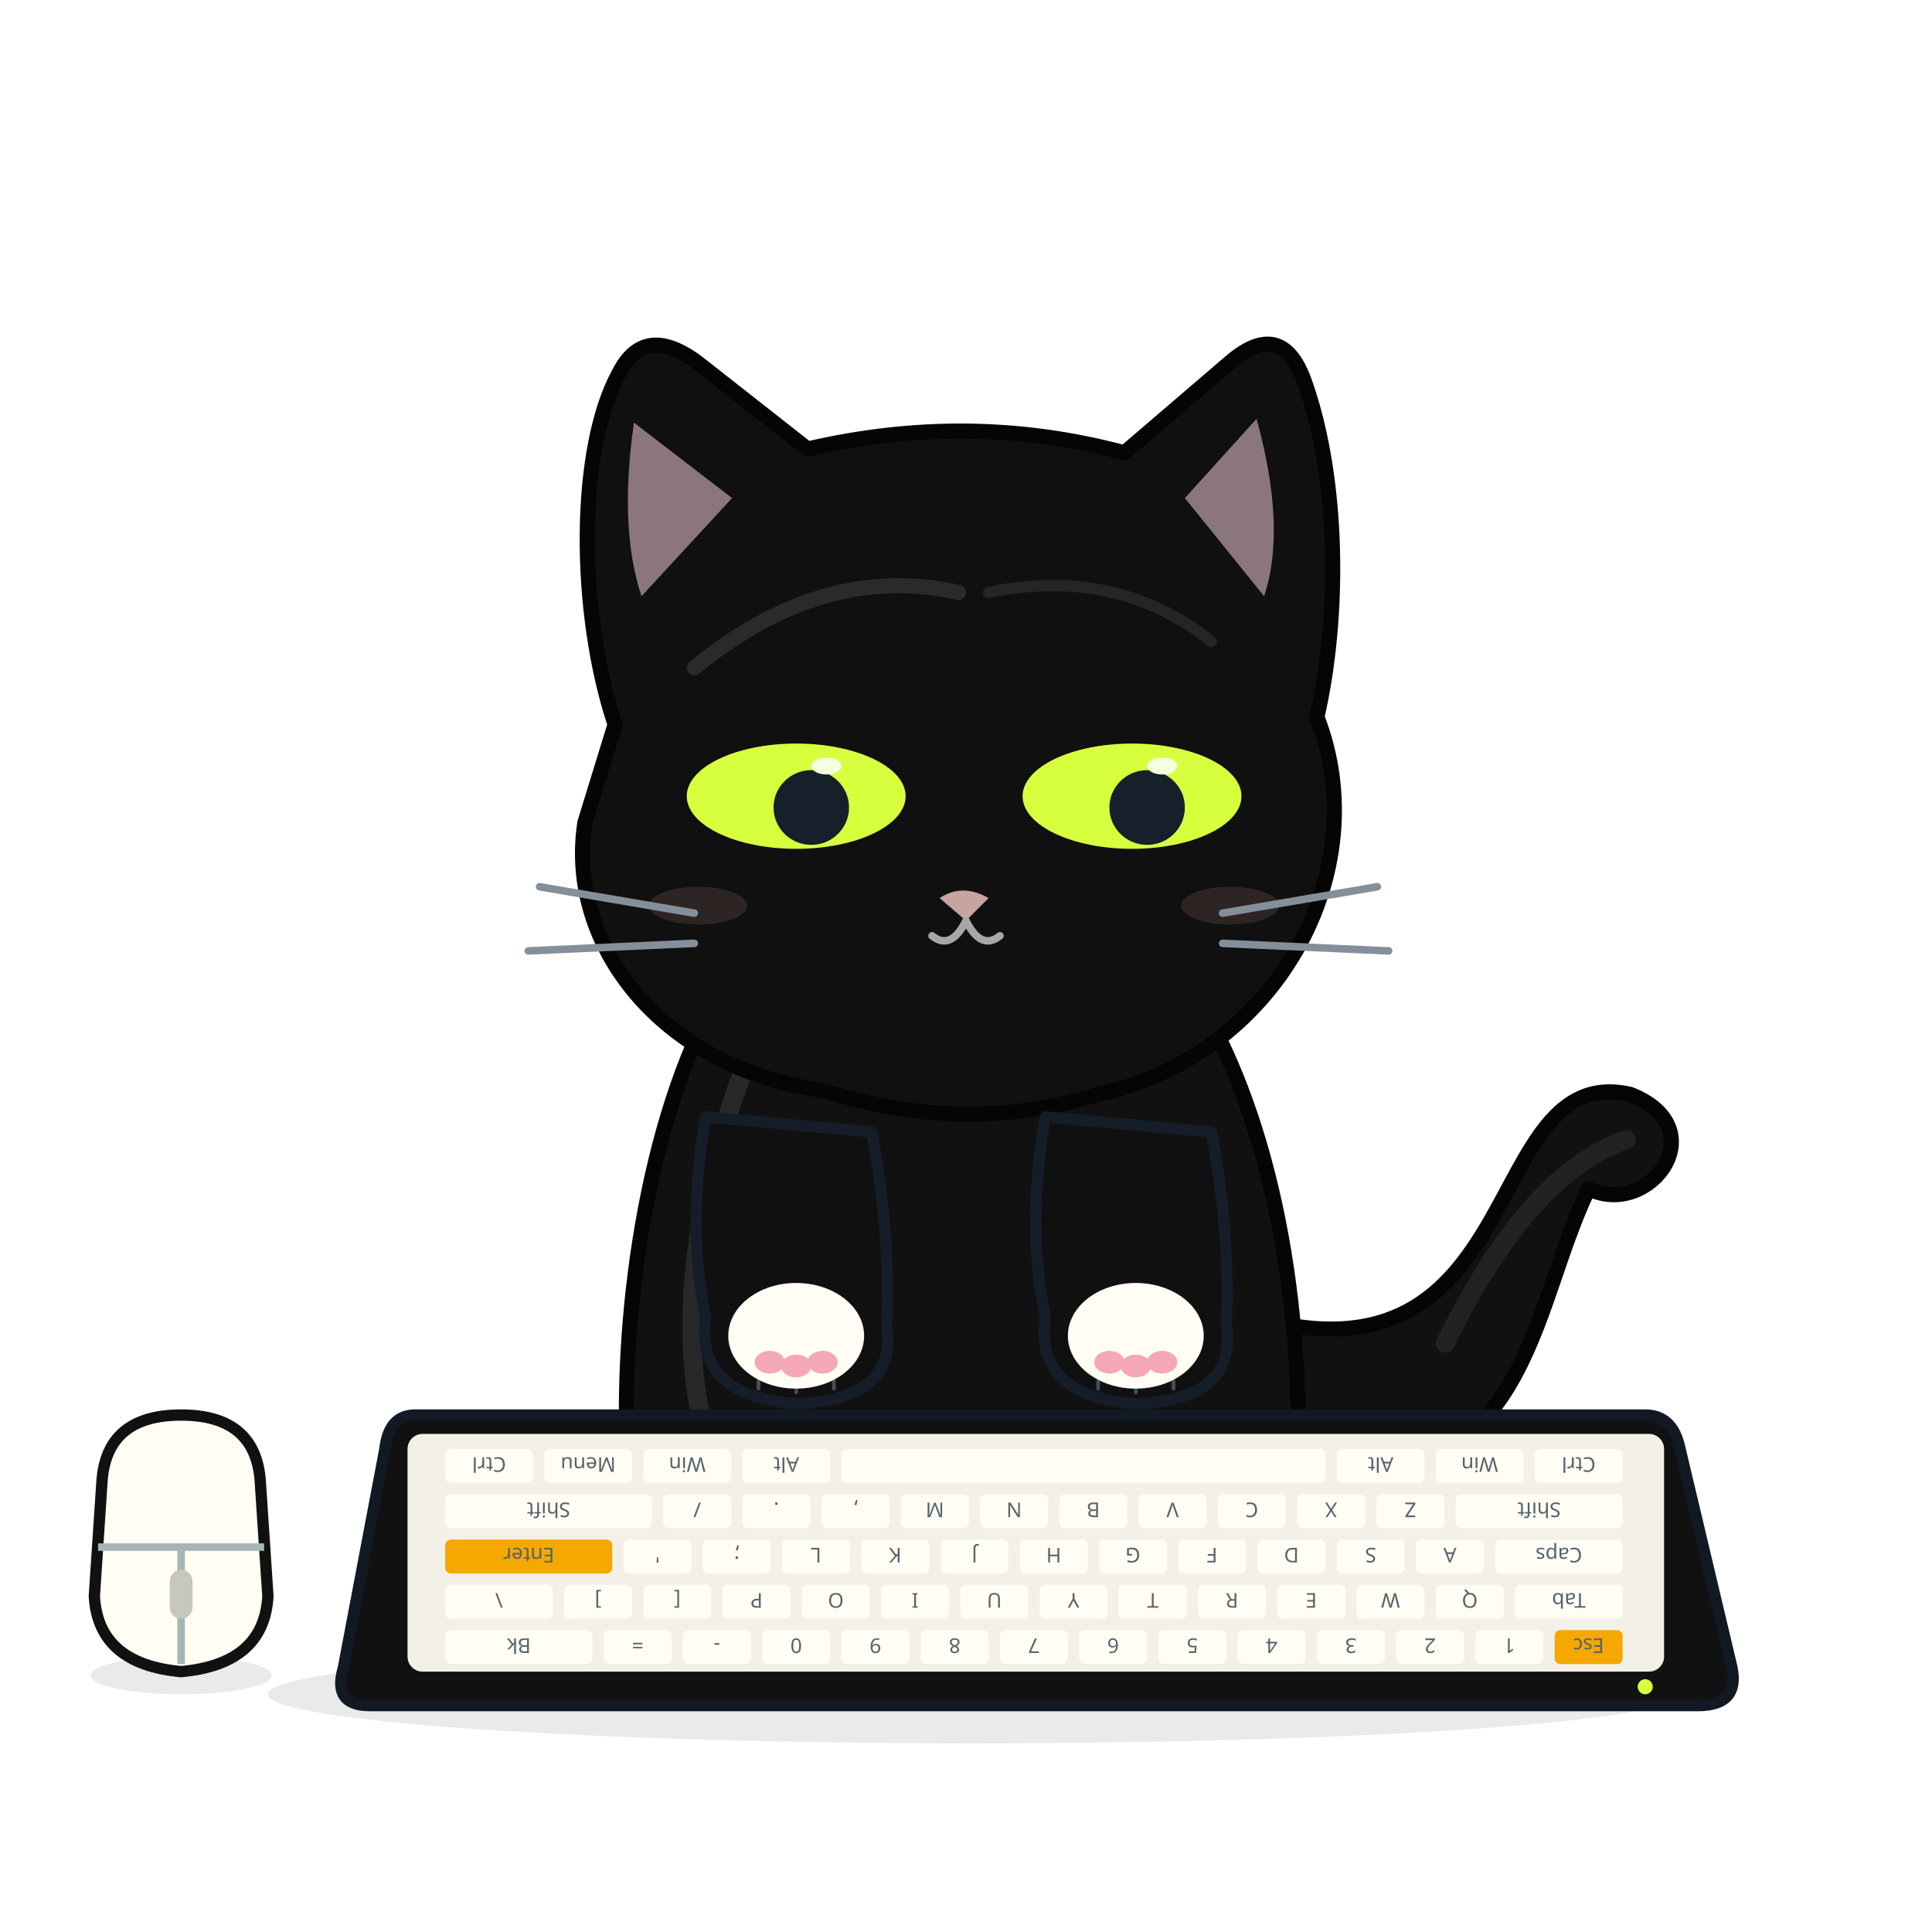
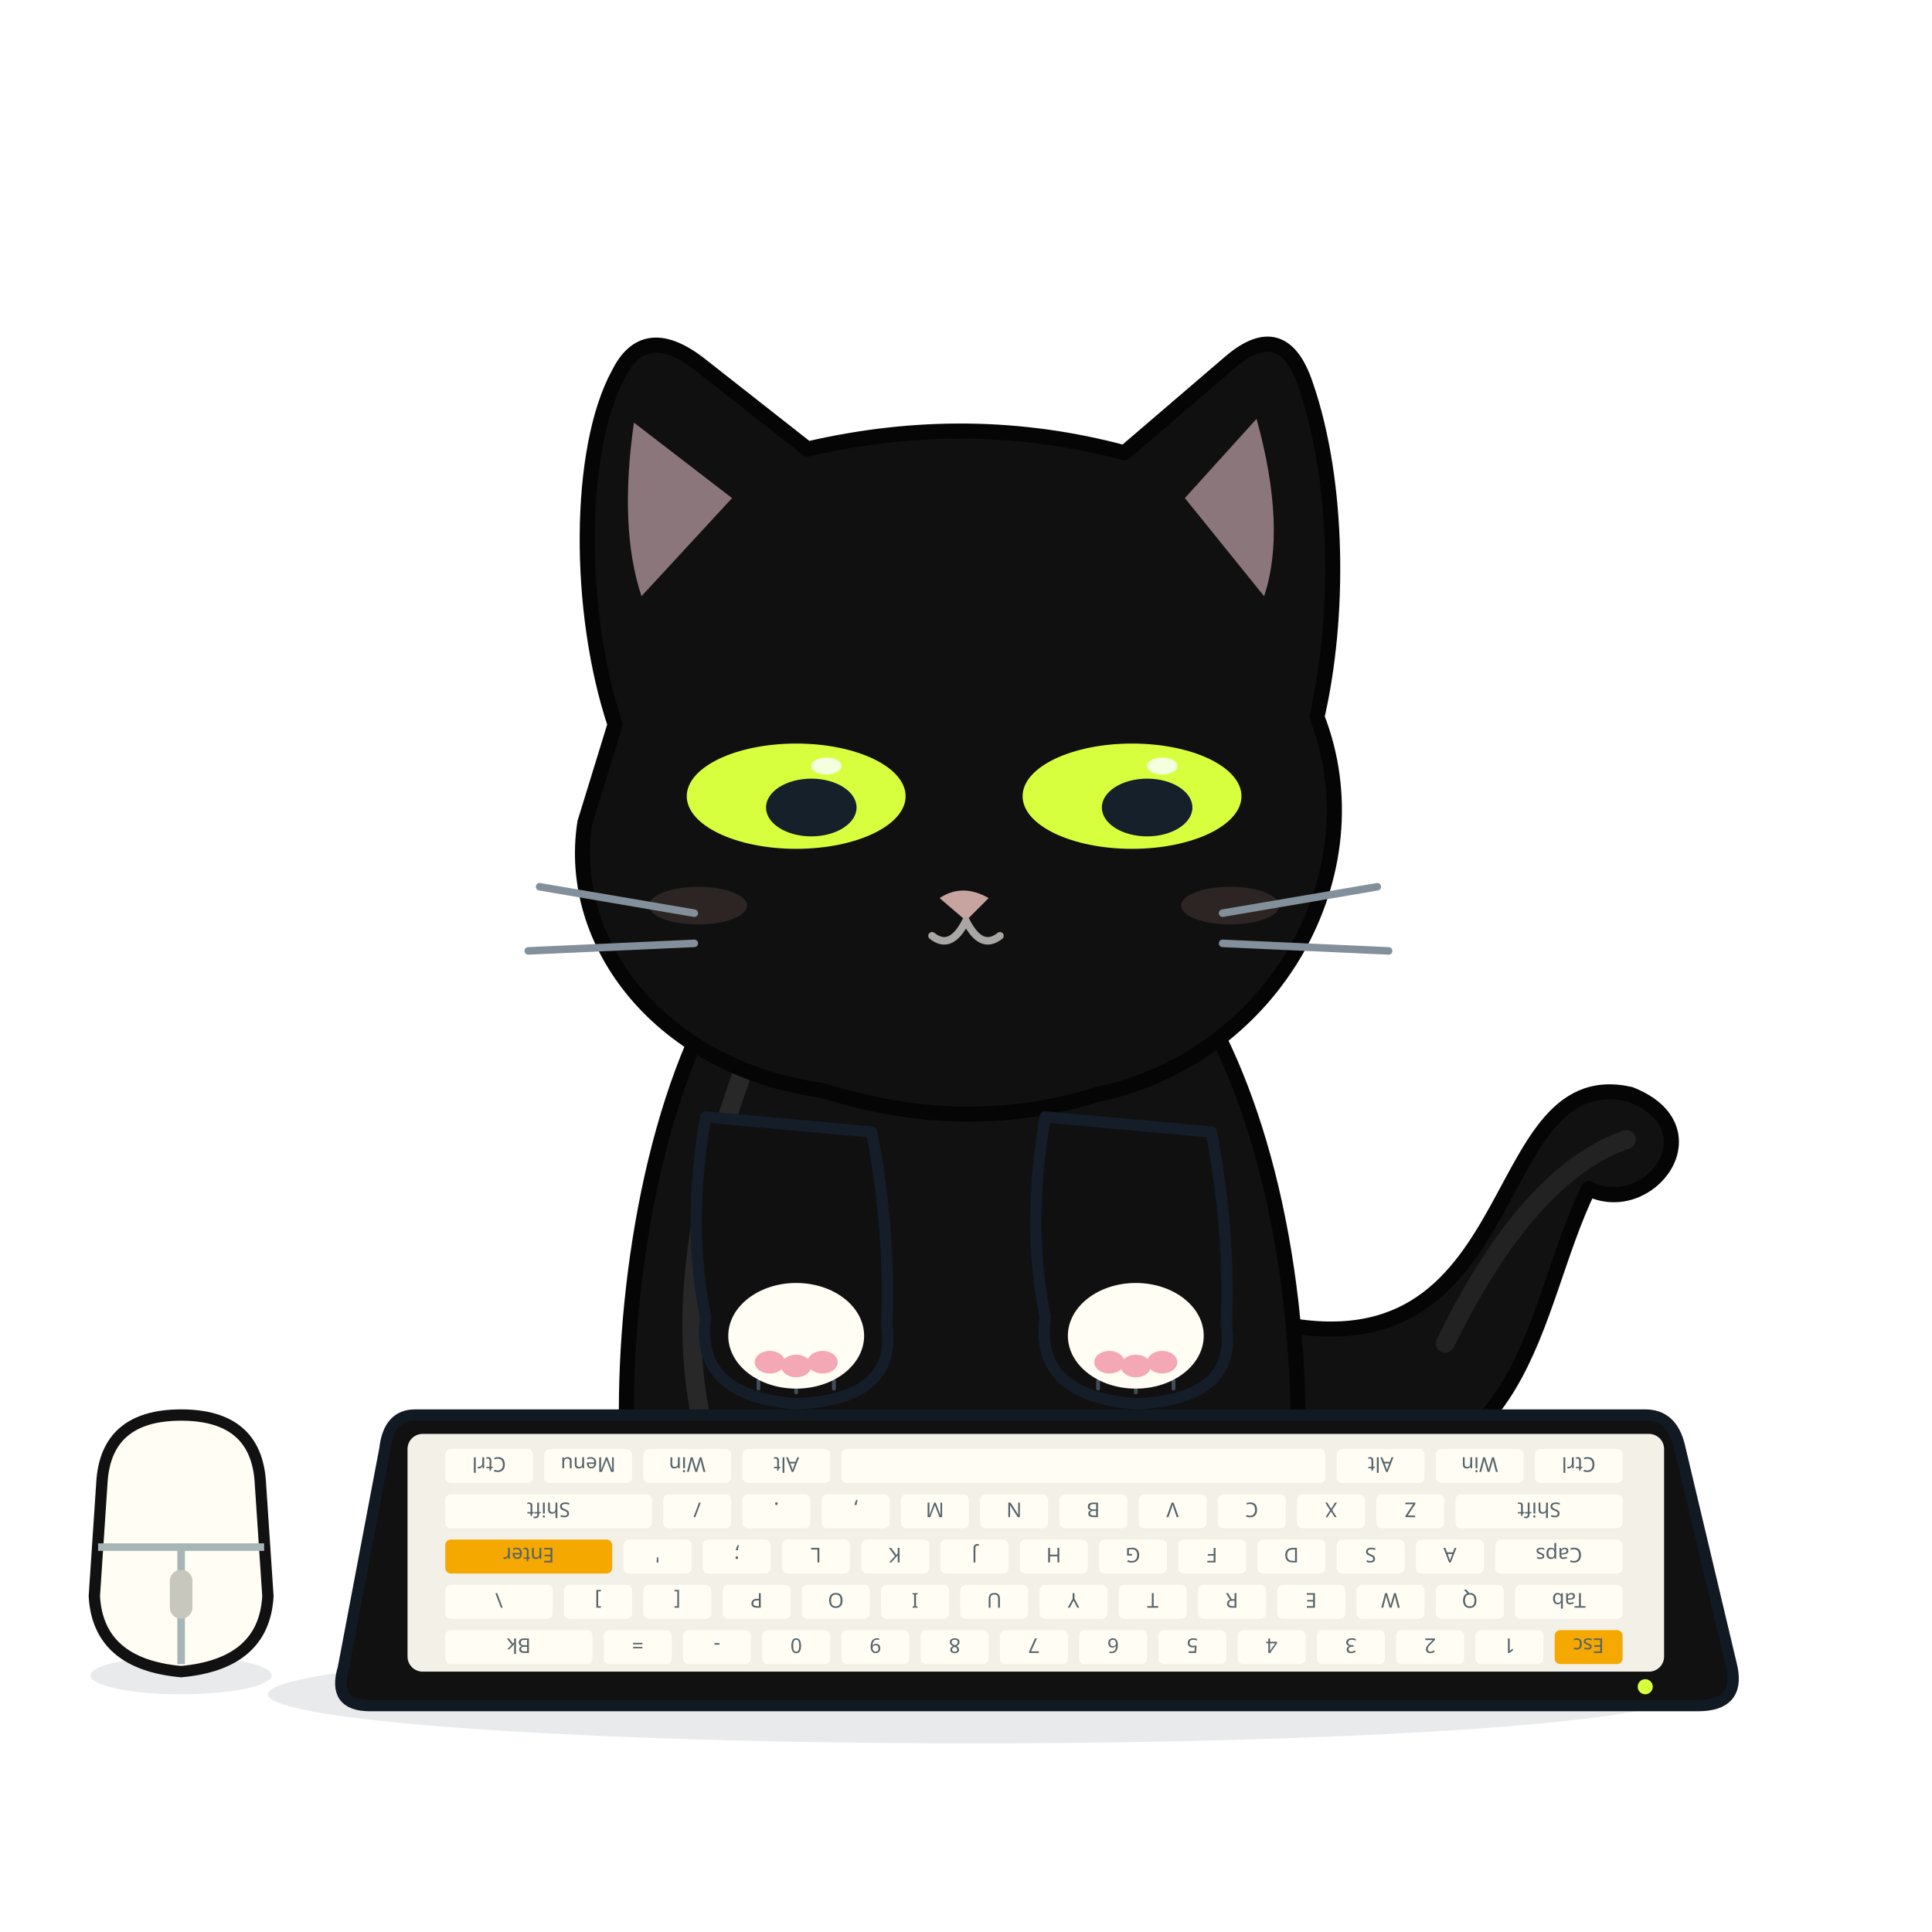
<svg xmlns="http://www.w3.org/2000/svg" width="512" height="512" viewBox="0 0 512 512">
  <ellipse cx="258" cy="449" rx="187" ry="13" fill="#17212d18" />
  <path d="M 332 349 C 406 370 392 281 432 290 C 455 299 437 323 421 315 C 405 348 406 395 345 393 Z" fill="#111111" stroke="#050505" stroke-width="4" stroke-linejoin="round" />
  <path d="M 383 356 Q 405 311 431 302" fill="none" stroke="#222222" stroke-width="5" stroke-linecap="round" />
  <path d="M 198 252 C 176 280 166 332 166 374 Q 163 407 195 413 L 316 413 Q 349 410 344 374 C 343 321 329 278 310 254 Z" fill="#111111" stroke="#050505" stroke-width="4" stroke-linecap="round" stroke-linejoin="round" />
  <path d="M 198 281 Q 176 339 187 381" fill="none" stroke="#282828" stroke-width="5" stroke-linecap="round" stroke-linejoin="round" />
  <ellipse cx="210" cy="398" rx="36" ry="20" fill="#151d28" />
  <ellipse cx="303" cy="398" rx="36" ry="20" fill="#151d28" />
  <path d="M 163 192 C 153 162 153 119 164 99 Q 171 85 186 97 L 214 119 Q 257 109 298 120 L 326 96 Q 340 84 346 102 C 355 128 355 164 349 190 C 365 231 338 280 291 290 Q 256 301 218 289 C 175 283 150 250 155 218 Z" fill="#101010" stroke="#050505" stroke-width="4" stroke-linecap="round" stroke-linejoin="round" />
  <path d="M 168 112 Q 164 140 170 158 L 194 132 Z" fill="#8b777b" stroke="none" stroke-width="1" stroke-linecap="round" stroke-linejoin="round" />
  <path d="M 333 111 Q 341 140 335 158 L 314 132 Z" fill="#8b777b" stroke="none" stroke-width="1" stroke-linecap="round" stroke-linejoin="round" />
-   <path d="M 184 177 Q 218 149 254 157" fill="none" stroke="#2a2a2a" stroke-width="4" stroke-linecap="round" stroke-linejoin="round" />
-   <path d="M 262 157 Q 296 150 321 170" fill="none" stroke="#252525" stroke-width="3" stroke-linecap="round" stroke-linejoin="round" />
  <ellipse cx="211" cy="211" rx="29" ry="13.95" fill="#d8ff3e" />
-   <ellipse cx="215" cy="214" rx="10" ry="9.9" fill="#15202b" />
+   <ellipse cx="215" cy="214" rx="12" ry="7.65" fill="#15202b" />
  <ellipse cx="219" cy="203" rx="4" ry="2.25" fill="#f4ffdf" />
  <ellipse cx="300" cy="211" rx="29" ry="13.95" fill="#d8ff3e" />
-   <ellipse cx="304" cy="214" rx="10" ry="9.9" fill="#15202b" />
+   <ellipse cx="304" cy="214" rx="12" ry="7.65" fill="#15202b" />
  <ellipse cx="308" cy="203" rx="4" ry="2.25" fill="#f4ffdf" />
  <ellipse cx="185" cy="240" rx="13" ry="5" fill="#db9e9e24" />
  <ellipse cx="326" cy="240" rx="13" ry="5" fill="#db9e9e24" />
  <path d="M 249 238 Q 255 234 262 238 L 256 244 Z" fill="#c7a4a0" stroke="none" stroke-width="1" stroke-linecap="round" stroke-linejoin="round" />
  <path d="M 256 244 Q 252 252 247 248 M 256 244 Q 260 252 265 248" fill="none" stroke="#a9a7a5" stroke-width="2" stroke-linecap="round" stroke-linejoin="round" />
  <path d="M 184 242 L 143 235" fill="none" stroke="#83909b" stroke-width="2" stroke-linecap="round" stroke-linejoin="round" />
  <path d="M 184 250 L 140 252" fill="none" stroke="#83909b" stroke-width="2" stroke-linecap="round" stroke-linejoin="round" />
  <path d="M 324 242 L 365 235" fill="none" stroke="#83909b" stroke-width="2" stroke-linecap="round" stroke-linejoin="round" />
  <path d="M 324 250 L 368 252" fill="none" stroke="#83909b" stroke-width="2" stroke-linecap="round" stroke-linejoin="round" />
  <path d="M 110 375 L 436 375 Q 443 375 445 383 L 459 442 Q 461 452 450 452 L 98 452 Q 88 452 91 442 L 102 384 Q 103 375 110 375 Z" fill="#111111" stroke="#111923" stroke-width="3" stroke-linecap="round" stroke-linejoin="round" />
  <rect x="108" y="380" width="333" height="63" rx="4" fill="#f3f0e8" />
  <g transform="rotate(180 275 409)">
    <rect x="120" y="377" width="18" height="9" rx="1.5" fill="#f4a800" />
    <text x="129.0" y="383.8" text-anchor="middle" font-family="sans-serif" font-size="5.4" fill="#56646a">Esc</text>
    <rect x="141" y="377" width="18" height="9" rx="1.5" fill="#fffdf4" />
    <text x="150.0" y="383.8" text-anchor="middle" font-family="sans-serif" font-size="5.4" fill="#56646a">1</text>
    <rect x="162" y="377" width="18" height="9" rx="1.5" fill="#fffdf4" />
    <text x="171.0" y="383.8" text-anchor="middle" font-family="sans-serif" font-size="5.4" fill="#56646a">2</text>
    <rect x="183" y="377" width="18" height="9" rx="1.5" fill="#fffdf4" />
    <text x="192.0" y="383.8" text-anchor="middle" font-family="sans-serif" font-size="5.4" fill="#56646a">3</text>
    <rect x="204" y="377" width="18" height="9" rx="1.5" fill="#fffdf4" />
    <text x="213.0" y="383.8" text-anchor="middle" font-family="sans-serif" font-size="5.4" fill="#56646a">4</text>
    <rect x="225" y="377" width="18" height="9" rx="1.5" fill="#fffdf4" />
    <text x="234.0" y="383.8" text-anchor="middle" font-family="sans-serif" font-size="5.4" fill="#56646a">5</text>
    <rect x="246" y="377" width="18" height="9" rx="1.5" fill="#fffdf4" />
    <text x="255.0" y="383.8" text-anchor="middle" font-family="sans-serif" font-size="5.4" fill="#56646a">6</text>
    <rect x="267" y="377" width="18" height="9" rx="1.5" fill="#fffdf4" />
    <text x="276.0" y="383.8" text-anchor="middle" font-family="sans-serif" font-size="5.4" fill="#56646a">7</text>
    <rect x="288" y="377" width="18" height="9" rx="1.5" fill="#fffdf4" />
    <text x="297.0" y="383.8" text-anchor="middle" font-family="sans-serif" font-size="5.4" fill="#56646a">8</text>
    <rect x="309" y="377" width="18" height="9" rx="1.5" fill="#fffdf4" />
    <text x="318.0" y="383.8" text-anchor="middle" font-family="sans-serif" font-size="5.4" fill="#56646a">9</text>
    <rect x="330" y="377" width="18" height="9" rx="1.5" fill="#fffdf4" />
    <text x="339.0" y="383.8" text-anchor="middle" font-family="sans-serif" font-size="5.4" fill="#56646a">0</text>
    <rect x="351" y="377" width="18" height="9" rx="1.5" fill="#fffdf4" />
    <text x="360.0" y="383.8" text-anchor="middle" font-family="sans-serif" font-size="5.4" fill="#56646a">-</text>
    <rect x="372" y="377" width="18" height="9" rx="1.5" fill="#fffdf4" />
    <text x="381.0" y="383.8" text-anchor="middle" font-family="sans-serif" font-size="5.4" fill="#56646a">=</text>
    <rect x="393" y="377" width="39" height="9" rx="1.5" fill="#fffdf4" />
    <text x="412.5" y="383.8" text-anchor="middle" font-family="sans-serif" font-size="5.4" fill="#56646a">Bk</text>
    <rect x="120" y="389" width="28.5" height="9" rx="1.5" fill="#fffdf4" />
    <text x="134.25" y="395.8" text-anchor="middle" font-family="sans-serif" font-size="5.4" fill="#56646a">Tab</text>
    <rect x="151.5" y="389" width="18" height="9" rx="1.5" fill="#fffdf4" />
    <text x="160.5" y="395.8" text-anchor="middle" font-family="sans-serif" font-size="5.4" fill="#56646a">Q</text>
    <rect x="172.5" y="389" width="18" height="9" rx="1.5" fill="#fffdf4" />
    <text x="181.5" y="395.8" text-anchor="middle" font-family="sans-serif" font-size="5.4" fill="#56646a">W</text>
    <rect x="193.5" y="389" width="18" height="9" rx="1.5" fill="#fffdf4" />
    <text x="202.5" y="395.8" text-anchor="middle" font-family="sans-serif" font-size="5.4" fill="#56646a">E</text>
    <rect x="214.5" y="389" width="18" height="9" rx="1.5" fill="#fffdf4" />
    <text x="223.5" y="395.8" text-anchor="middle" font-family="sans-serif" font-size="5.4" fill="#56646a">R</text>
    <rect x="235.5" y="389" width="18" height="9" rx="1.5" fill="#fffdf4" />
    <text x="244.5" y="395.8" text-anchor="middle" font-family="sans-serif" font-size="5.4" fill="#56646a">T</text>
    <rect x="256.5" y="389" width="18" height="9" rx="1.5" fill="#fffdf4" />
    <text x="265.5" y="395.8" text-anchor="middle" font-family="sans-serif" font-size="5.4" fill="#56646a">Y</text>
    <rect x="277.5" y="389" width="18" height="9" rx="1.5" fill="#fffdf4" />
    <text x="286.5" y="395.8" text-anchor="middle" font-family="sans-serif" font-size="5.4" fill="#56646a">U</text>
    <rect x="298.5" y="389" width="18" height="9" rx="1.5" fill="#fffdf4" />
    <text x="307.5" y="395.8" text-anchor="middle" font-family="sans-serif" font-size="5.4" fill="#56646a">I</text>
    <rect x="319.5" y="389" width="18" height="9" rx="1.5" fill="#fffdf4" />
    <text x="328.5" y="395.8" text-anchor="middle" font-family="sans-serif" font-size="5.4" fill="#56646a">O</text>
    <rect x="340.5" y="389" width="18" height="9" rx="1.5" fill="#fffdf4" />
    <text x="349.5" y="395.8" text-anchor="middle" font-family="sans-serif" font-size="5.4" fill="#56646a">P</text>
    <rect x="361.5" y="389" width="18" height="9" rx="1.5" fill="#fffdf4" />
    <text x="370.5" y="395.8" text-anchor="middle" font-family="sans-serif" font-size="5.4" fill="#56646a">[</text>
    <rect x="382.5" y="389" width="18" height="9" rx="1.5" fill="#fffdf4" />
    <text x="391.5" y="395.8" text-anchor="middle" font-family="sans-serif" font-size="5.4" fill="#56646a">]</text>
    <rect x="403.5" y="389" width="28.5" height="9" rx="1.5" fill="#fffdf4" />
    <text x="417.75" y="395.8" text-anchor="middle" font-family="sans-serif" font-size="5.4" fill="#56646a">\</text>
    <rect x="120" y="401" width="33.75" height="9" rx="1.5" fill="#fffdf4" />
    <text x="136.875" y="407.8" text-anchor="middle" font-family="sans-serif" font-size="5.4" fill="#56646a">Caps</text>
    <rect x="156.75" y="401" width="18" height="9" rx="1.5" fill="#fffdf4" />
    <text x="165.75" y="407.8" text-anchor="middle" font-family="sans-serif" font-size="5.4" fill="#56646a">A</text>
    <rect x="177.75" y="401" width="18" height="9" rx="1.5" fill="#fffdf4" />
    <text x="186.75" y="407.8" text-anchor="middle" font-family="sans-serif" font-size="5.4" fill="#56646a">S</text>
    <rect x="198.75" y="401" width="18" height="9" rx="1.5" fill="#fffdf4" />
    <text x="207.75" y="407.8" text-anchor="middle" font-family="sans-serif" font-size="5.4" fill="#56646a">D</text>
    <rect x="219.75" y="401" width="18" height="9" rx="1.5" fill="#fffdf4" />
    <text x="228.75" y="407.8" text-anchor="middle" font-family="sans-serif" font-size="5.4" fill="#56646a">F</text>
    <rect x="240.75" y="401" width="18" height="9" rx="1.5" fill="#fffdf4" />
    <text x="249.75" y="407.8" text-anchor="middle" font-family="sans-serif" font-size="5.4" fill="#56646a">G</text>
    <rect x="261.75" y="401" width="18" height="9" rx="1.5" fill="#fffdf4" />
    <text x="270.75" y="407.8" text-anchor="middle" font-family="sans-serif" font-size="5.4" fill="#56646a">H</text>
    <rect x="282.75" y="401" width="18" height="9" rx="1.5" fill="#fffdf4" />
    <text x="291.75" y="407.8" text-anchor="middle" font-family="sans-serif" font-size="5.4" fill="#56646a">J</text>
    <rect x="303.75" y="401" width="18" height="9" rx="1.5" fill="#fffdf4" />
    <text x="312.75" y="407.8" text-anchor="middle" font-family="sans-serif" font-size="5.4" fill="#56646a">K</text>
    <rect x="324.75" y="401" width="18" height="9" rx="1.5" fill="#fffdf4" />
    <text x="333.75" y="407.8" text-anchor="middle" font-family="sans-serif" font-size="5.4" fill="#56646a">L</text>
    <rect x="345.75" y="401" width="18" height="9" rx="1.5" fill="#fffdf4" />
    <text x="354.75" y="407.8" text-anchor="middle" font-family="sans-serif" font-size="5.4" fill="#56646a">;</text>
    <rect x="366.75" y="401" width="18" height="9" rx="1.5" fill="#fffdf4" />
    <text x="375.75" y="407.8" text-anchor="middle" font-family="sans-serif" font-size="5.4" fill="#56646a">'</text>
    <rect x="387.75" y="401" width="44.25" height="9" rx="1.5" fill="#f4a800" />
    <text x="409.875" y="407.8" text-anchor="middle" font-family="sans-serif" font-size="5.4" fill="#56646a">Enter</text>
    <rect x="120" y="413" width="44.25" height="9" rx="1.5" fill="#fffdf4" />
    <text x="142.125" y="419.8" text-anchor="middle" font-family="sans-serif" font-size="5.4" fill="#56646a">Shift</text>
    <rect x="167.25" y="413" width="18" height="9" rx="1.5" fill="#fffdf4" />
    <text x="176.25" y="419.8" text-anchor="middle" font-family="sans-serif" font-size="5.4" fill="#56646a">Z</text>
    <rect x="188.25" y="413" width="18" height="9" rx="1.5" fill="#fffdf4" />
    <text x="197.25" y="419.8" text-anchor="middle" font-family="sans-serif" font-size="5.4" fill="#56646a">X</text>
    <rect x="209.25" y="413" width="18" height="9" rx="1.5" fill="#fffdf4" />
    <text x="218.25" y="419.8" text-anchor="middle" font-family="sans-serif" font-size="5.4" fill="#56646a">C</text>
    <rect x="230.25" y="413" width="18" height="9" rx="1.5" fill="#fffdf4" />
    <text x="239.25" y="419.8" text-anchor="middle" font-family="sans-serif" font-size="5.4" fill="#56646a">V</text>
    <rect x="251.25" y="413" width="18" height="9" rx="1.5" fill="#fffdf4" />
    <text x="260.25" y="419.8" text-anchor="middle" font-family="sans-serif" font-size="5.4" fill="#56646a">B</text>
    <rect x="272.25" y="413" width="18" height="9" rx="1.5" fill="#fffdf4" />
    <text x="281.25" y="419.8" text-anchor="middle" font-family="sans-serif" font-size="5.4" fill="#56646a">N</text>
    <rect x="293.25" y="413" width="18" height="9" rx="1.5" fill="#fffdf4" />
    <text x="302.25" y="419.8" text-anchor="middle" font-family="sans-serif" font-size="5.4" fill="#56646a">M</text>
    <rect x="314.25" y="413" width="18" height="9" rx="1.5" fill="#fffdf4" />
    <text x="323.25" y="419.8" text-anchor="middle" font-family="sans-serif" font-size="5.4" fill="#56646a">,</text>
    <rect x="335.25" y="413" width="18" height="9" rx="1.5" fill="#fffdf4" />
    <text x="344.25" y="419.8" text-anchor="middle" font-family="sans-serif" font-size="5.4" fill="#56646a">.</text>
    <rect x="356.25" y="413" width="18" height="9" rx="1.5" fill="#fffdf4" />
    <text x="365.25" y="419.8" text-anchor="middle" font-family="sans-serif" font-size="5.4" fill="#56646a">/</text>
    <rect x="377.25" y="413" width="54.75" height="9" rx="1.5" fill="#fffdf4" />
    <text x="404.625" y="419.8" text-anchor="middle" font-family="sans-serif" font-size="5.4" fill="#56646a">Shift</text>
    <rect x="120" y="425" width="23.25" height="9" rx="1.5" fill="#fffdf4" />
    <text x="131.625" y="431.8" text-anchor="middle" font-family="sans-serif" font-size="5.4" fill="#56646a">Ctrl</text>
    <rect x="146.25" y="425" width="23.25" height="9" rx="1.5" fill="#fffdf4" />
    <text x="157.875" y="431.8" text-anchor="middle" font-family="sans-serif" font-size="5.4" fill="#56646a">Win</text>
    <rect x="172.5" y="425" width="23.25" height="9" rx="1.5" fill="#fffdf4" />
    <text x="184.125" y="431.8" text-anchor="middle" font-family="sans-serif" font-size="5.4" fill="#56646a">Alt</text>
    <rect x="198.75" y="425" width="128.25" height="9" rx="1.5" fill="#fffdf4" />
    <text x="262.875" y="431.8" text-anchor="middle" font-family="sans-serif" font-size="5.4" fill="#56646a" />
    <rect x="330.0" y="425" width="23.25" height="9" rx="1.5" fill="#fffdf4" />
    <text x="341.625" y="431.8" text-anchor="middle" font-family="sans-serif" font-size="5.4" fill="#56646a">Alt</text>
    <rect x="356.25" y="425" width="23.25" height="9" rx="1.5" fill="#fffdf4" />
    <text x="367.875" y="431.8" text-anchor="middle" font-family="sans-serif" font-size="5.4" fill="#56646a">Win</text>
    <rect x="382.5" y="425" width="23.25" height="9" rx="1.5" fill="#fffdf4" />
    <text x="394.125" y="431.8" text-anchor="middle" font-family="sans-serif" font-size="5.4" fill="#56646a">Menu</text>
    <rect x="408.75" y="425" width="23.25" height="9" rx="1.5" fill="#fffdf4" />
    <text x="420.375" y="431.8" text-anchor="middle" font-family="sans-serif" font-size="5.4" fill="#56646a">Ctrl</text>
  </g>
  <ellipse cx="436" cy="447" rx="2" ry="2" fill="#d8ff3e" />
  <g transform="translate(0 0)">
    <ellipse cx="48" cy="444" rx="24" ry="5" fill="#17212d18" />
    <path d="M 27 393 Q 28 375 48 375 Q 68 375 69 393 L 71 423 Q 70 441 48 443 Q 26 441 25 423 Z" fill="#fffdf4" stroke="#111111" stroke-width="3" />
    <path d="M 26 410 H 70 M 48 410 V 441" fill="none" stroke="#a6b5b5" stroke-width="2" />
    <rect x="45" y="416" width="6" height="13" rx="3" fill="#c7c7bd" />
  </g>
  <path d="M 187 296 Q 182 325 187 349 Q 184 370 211 372 Q 238 371 235 351 Q 236 326 231 300 Z" fill="#101010" stroke="#141d28" stroke-width="3" stroke-linecap="round" stroke-linejoin="round" />
  <path d="M 201 366 l 0 2 M 211 367 l 0 2 M 221 366 l 0 2" fill="none" stroke="#404d59" stroke-width="1" stroke-linecap="round" stroke-linejoin="round" />
  <ellipse cx="211" cy="354" rx="18" ry="14" fill="#fffdf4" />
  <ellipse cx="204" cy="361" rx="4" ry="3" fill="#f4a8b5" />
  <ellipse cx="211" cy="362" rx="4" ry="3" fill="#f4a8b5" />
  <ellipse cx="218" cy="361" rx="4" ry="3" fill="#f4a8b5" />
  <path d="M 277 296 Q 272 325 277 349 Q 274 370 301 372 Q 328 371 325 351 Q 326 326 321 300 Z" fill="#101010" stroke="#141d28" stroke-width="3" stroke-linecap="round" stroke-linejoin="round" />
  <path d="M 291 366 l 0 2 M 301 367 l 0 2 M 311 366 l 0 2" fill="none" stroke="#404d59" stroke-width="1" stroke-linecap="round" stroke-linejoin="round" />
  <ellipse cx="301" cy="354" rx="18" ry="14" fill="#fffdf4" />
  <ellipse cx="294" cy="361" rx="4" ry="3" fill="#f4a8b5" />
  <ellipse cx="301" cy="362" rx="4" ry="3" fill="#f4a8b5" />
  <ellipse cx="308" cy="361" rx="4" ry="3" fill="#f4a8b5" />
</svg>
